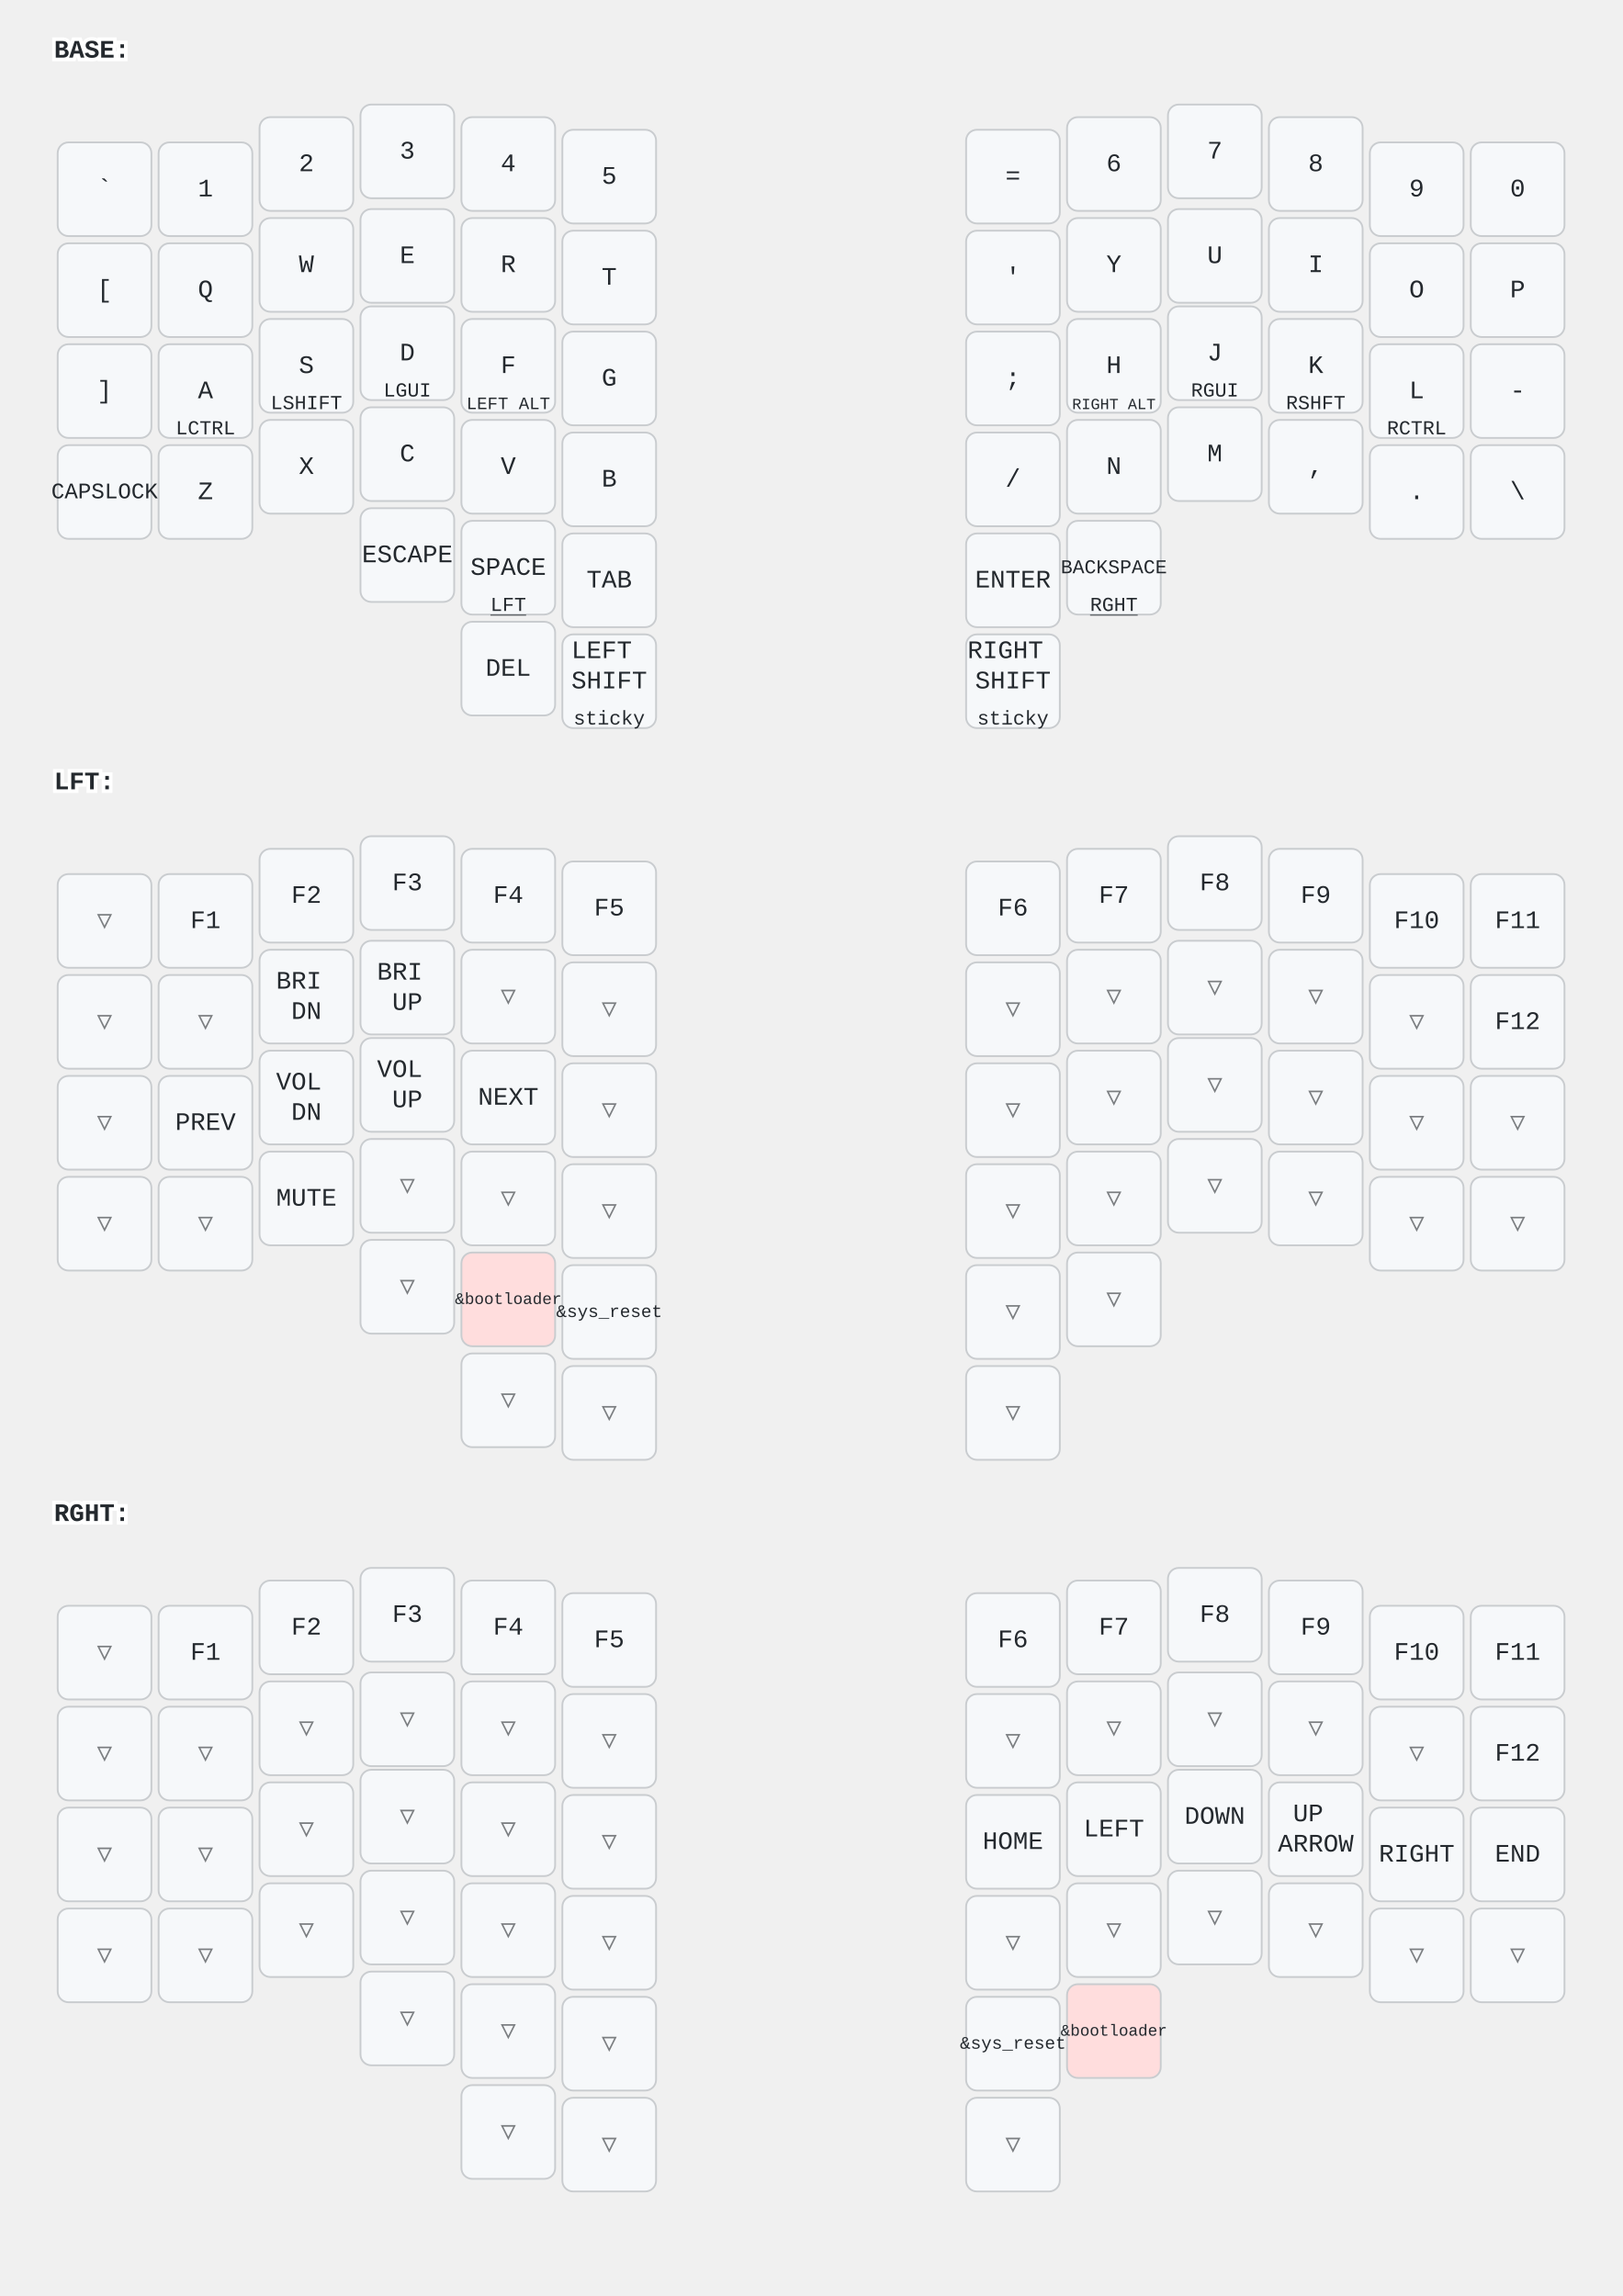
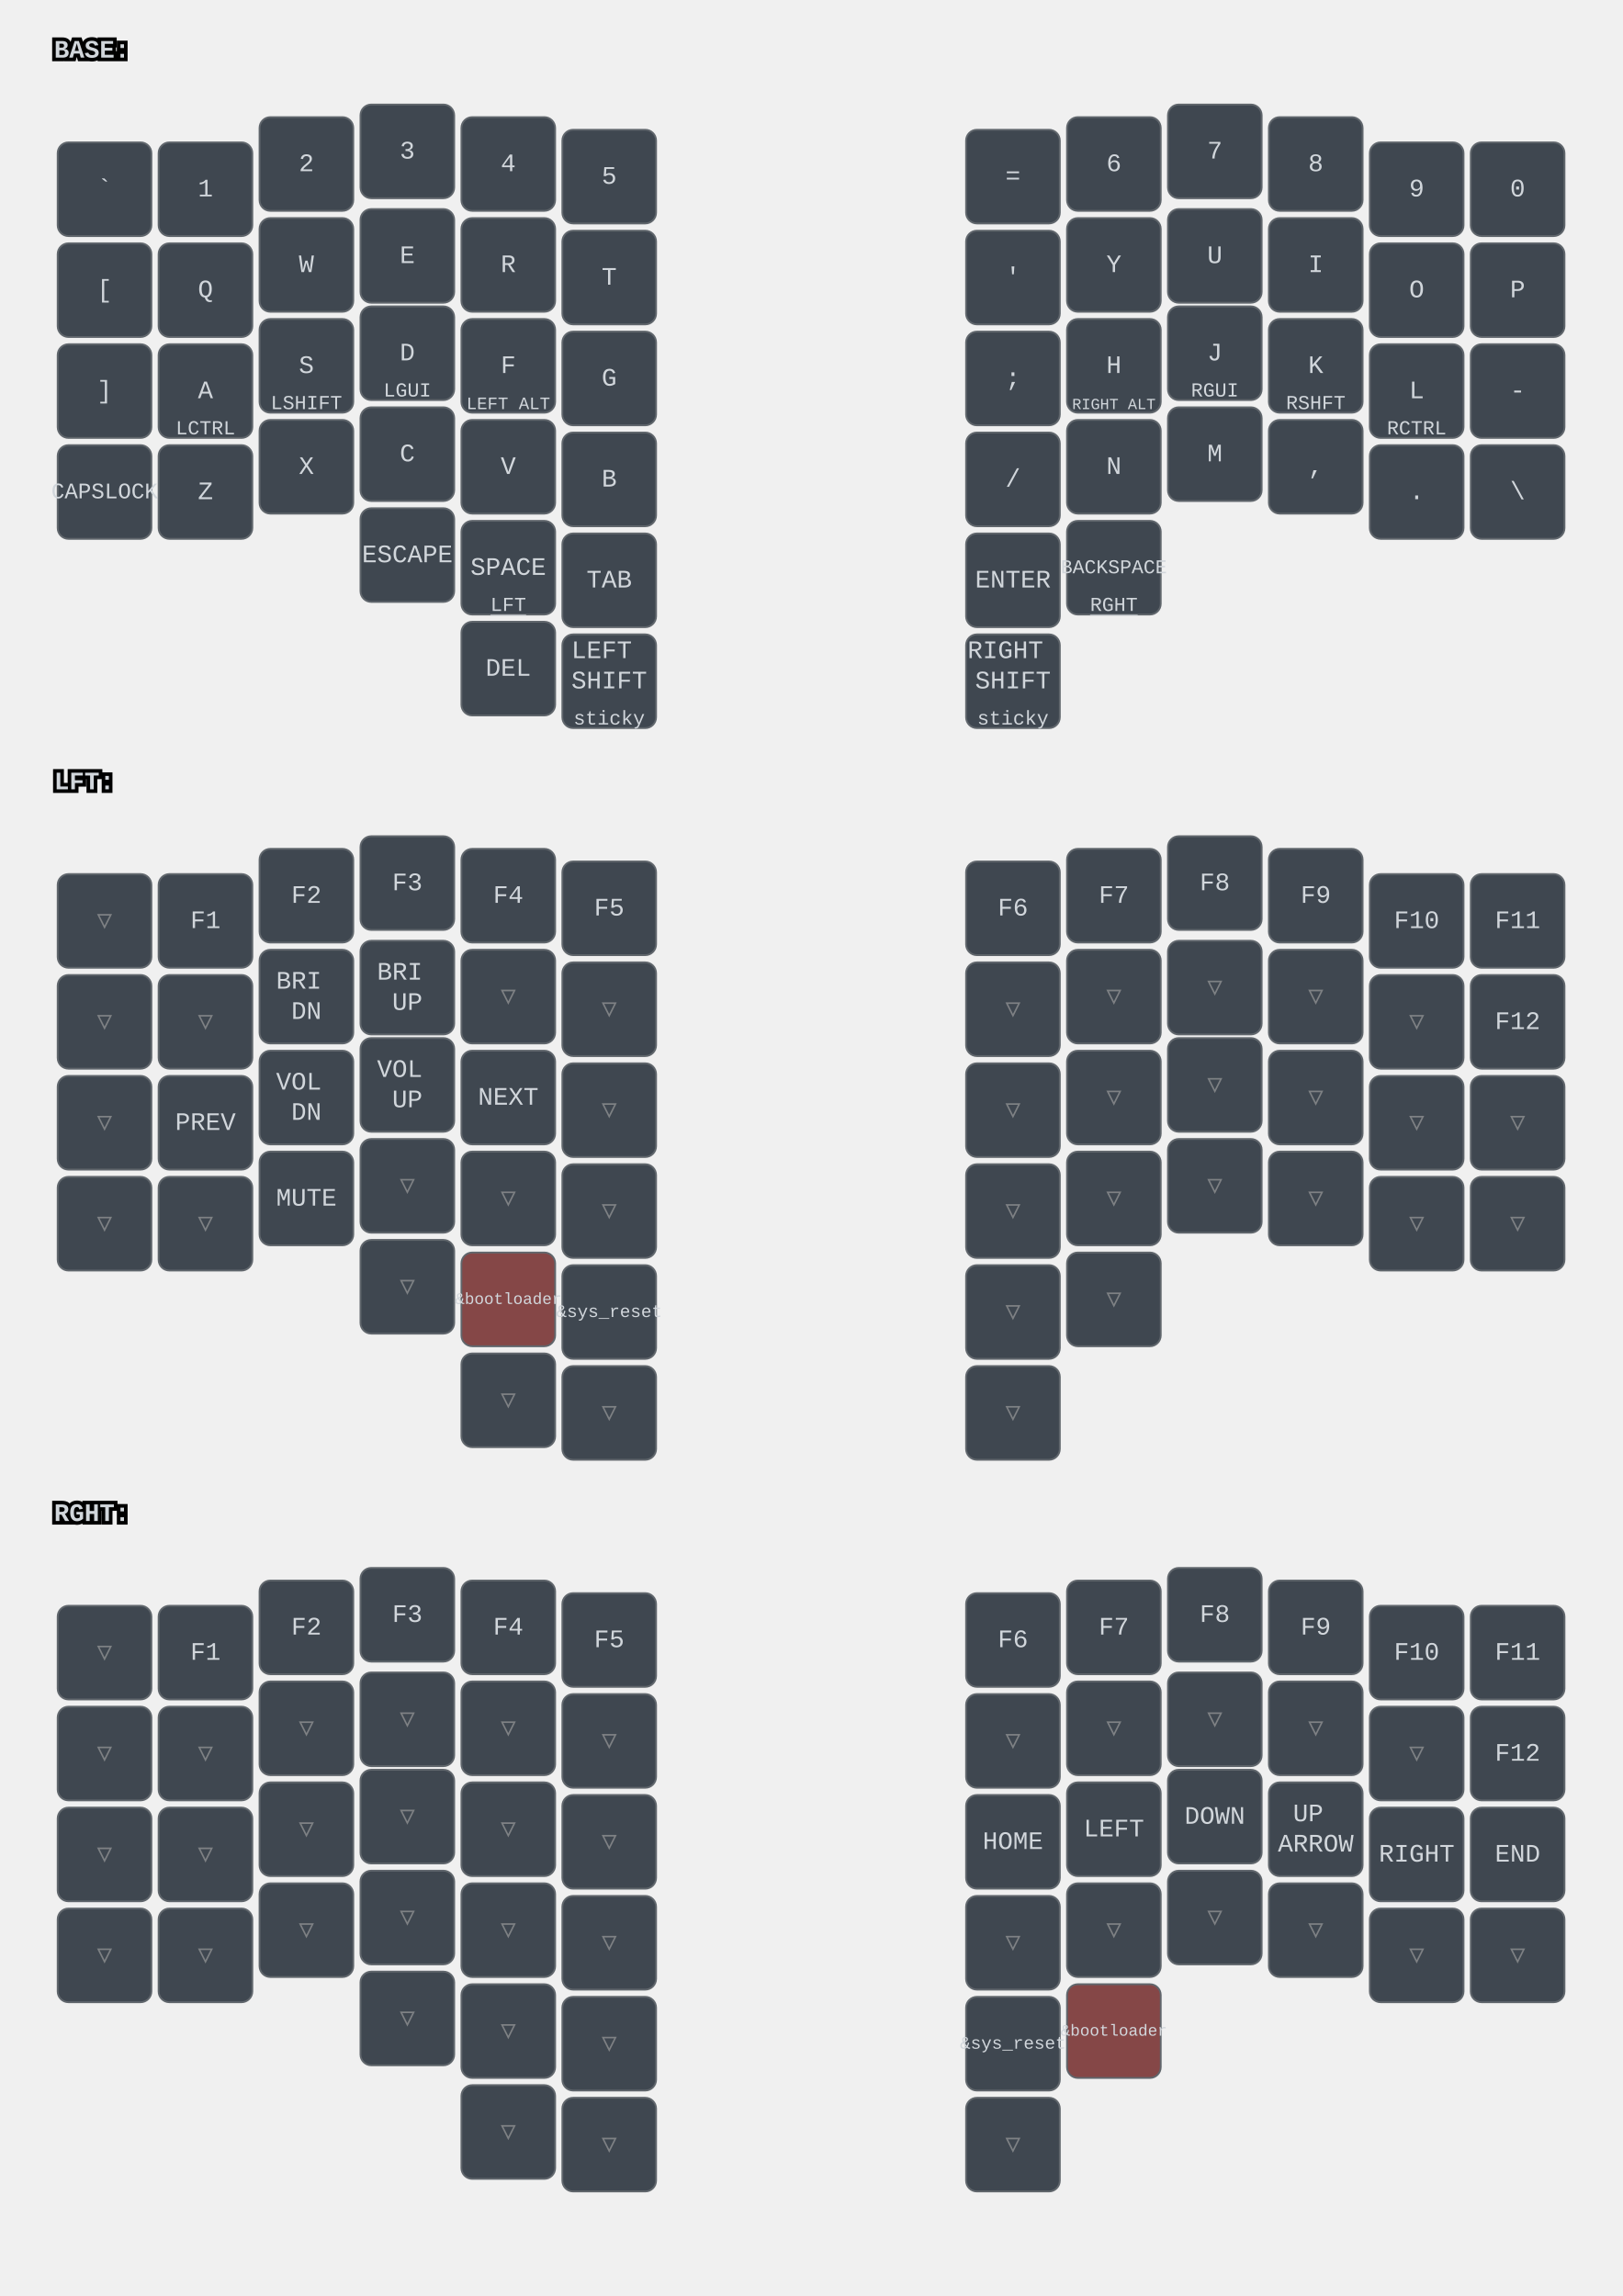
<svg xmlns="http://www.w3.org/2000/svg" width="900" height="1274" viewBox="0 0 900 1274" class="keymap">
  <style>/* inherit to force styles through use tags */
svg path {
    fill: inherit;
}

/* font and background color specifications */
svg.keymap {
    font-family: SFMono-Regular,Consolas,Liberation Mono,Menlo,monospace;
    font-size: 14px;
    font-kerning: normal;
    text-rendering: optimizeLegibility;
    fill: #24292e;
}

/* default key styling */
rect.key {
    fill: #f6f8fa;
}

rect.key, rect.combo {
    stroke: #c9cccf;
    stroke-width: 1;
}

/* default key side styling, only used is draw_key_sides is set */
rect.side {
    filter: brightness(90%);
}

/* color accent for combo boxes */
rect.combo, rect.combo-separate {
    fill: #cdf;
}

/* color accent for held keys */
rect.held, rect.combo.held {
    fill: #fdd;
}

/* color accent for ghost (optional) keys */
rect.ghost, rect.combo.ghost {
    stroke-dasharray: 4, 4;
    stroke-width: 2;
}

text {
    text-anchor: middle;
    dominant-baseline: middle;
}

/* styling for layer labels */
text.label {
    font-weight: bold;
    text-anchor: start;
    stroke: white;
    stroke-width: 4;
    paint-order: stroke;
}

/* styling for optional footer */
text.footer {
    text-anchor: end;
    dominant-baseline: auto;
    stroke: white;
    stroke-width: 4;
    paint-order: stroke;
}

/* styling for combo tap, and key non-tap label text */
text.combo, text.hold, text.shifted, text.left, text.right {
    font-size: 11px;
}

text.hold {
    text-anchor: middle;
    dominant-baseline: auto;
}

text.shifted {
    text-anchor: middle;
    dominant-baseline: hanging;
}

text.left {
    text-anchor: start;
}

text.right {
    text-anchor: end;
}

text.layer-activator {
    text-decoration: underline;
}

/* styling for hold/shifted label text in combo box */
text.combo.hold, text.combo.shifted, text.combo.left, text.combo.right {
    font-size: 8px;
}

/* lighter symbol for transparent keys */
text.trans {
    fill: #7b7e81;
}

/* styling for combo dendrons */
path.combo {
    stroke-width: 1;
    stroke: gray;
    fill: none;
}

/* Start Tabler Icons Cleanup */
/* cannot use height/width with glyphs */
.icon-tabler &gt; path {
    fill: inherit;
    stroke: inherit;
    stroke-width: 2;
}
/* hide tabler's default box */
.icon-tabler &gt; path[stroke="none"][fill="none"] {
    visibility: hidden;
}
/* End Tabler Icons Cleanup */
+ 
+ svg.keymap { fill: #d1d6db; }
+ rect.key { fill: #3f4750; }
+ rect.key, rect.combo { stroke: #60666c; }
+ rect.combo, rect.combo-separate { fill: #1f3d7a; }
+ rect.held, rect.combo.held { fill: #854747; }
+ text.label, text.footer { stroke: black; }
+ text.trans { fill: #7e8184; }
+ path.combo { stroke: #7f7f7f; }
</style>
  <g transform="translate(30, 0)" class="layer-BASE">
    <text x="0" y="28" class="label" id="BASE">BASE:</text>
    <g transform="translate(0, 56)">
      <g transform="translate(28, 49)" class="key keypos-0">
        <rect rx="6" ry="6" x="-26" y="-26" width="52" height="52" class="key" />
        <text x="0" y="0" class="key tap">`</text>
      </g>
      <g transform="translate(84, 49)" class="key keypos-1">
        <rect rx="6" ry="6" x="-26" y="-26" width="52" height="52" class="key" />
        <text x="0" y="0" class="key tap">1</text>
      </g>
      <g transform="translate(140, 35)" class="key keypos-2">
        <rect rx="6" ry="6" x="-26" y="-26" width="52" height="52" class="key" />
        <text x="0" y="0" class="key tap">2</text>
      </g>
      <g transform="translate(196, 28)" class="key keypos-3">
        <rect rx="6" ry="6" x="-26" y="-26" width="52" height="52" class="key" />
        <text x="0" y="0" class="key tap">3</text>
      </g>
      <g transform="translate(252, 35)" class="key keypos-4">
        <rect rx="6" ry="6" x="-26" y="-26" width="52" height="52" class="key" />
        <text x="0" y="0" class="key tap">4</text>
      </g>
      <g transform="translate(308, 42)" class="key keypos-5">
        <rect rx="6" ry="6" x="-26" y="-26" width="52" height="52" class="key" />
        <text x="0" y="0" class="key tap">5</text>
      </g>
      <g transform="translate(532, 42)" class="key keypos-6">
        <rect rx="6" ry="6" x="-26" y="-26" width="52" height="52" class="key" />
        <text x="0" y="0" class="key tap">=</text>
      </g>
      <g transform="translate(588, 35)" class="key keypos-7">
        <rect rx="6" ry="6" x="-26" y="-26" width="52" height="52" class="key" />
        <text x="0" y="0" class="key tap">6</text>
      </g>
      <g transform="translate(644, 28)" class="key keypos-8">
        <rect rx="6" ry="6" x="-26" y="-26" width="52" height="52" class="key" />
        <text x="0" y="0" class="key tap">7</text>
      </g>
      <g transform="translate(700, 35)" class="key keypos-9">
        <rect rx="6" ry="6" x="-26" y="-26" width="52" height="52" class="key" />
        <text x="0" y="0" class="key tap">8</text>
      </g>
      <g transform="translate(756, 49)" class="key keypos-10">
        <rect rx="6" ry="6" x="-26" y="-26" width="52" height="52" class="key" />
        <text x="0" y="0" class="key tap">9</text>
      </g>
      <g transform="translate(812, 49)" class="key keypos-11">
        <rect rx="6" ry="6" x="-26" y="-26" width="52" height="52" class="key" />
        <text x="0" y="0" class="key tap">0</text>
      </g>
      <g transform="translate(28, 105)" class="key keypos-12">
        <rect rx="6" ry="6" x="-26" y="-26" width="52" height="52" class="key" />
        <text x="0" y="0" class="key tap">[</text>
      </g>
      <g transform="translate(84, 105)" class="key keypos-13">
        <rect rx="6" ry="6" x="-26" y="-26" width="52" height="52" class="key" />
        <text x="0" y="0" class="key tap">Q</text>
      </g>
      <g transform="translate(140, 91)" class="key keypos-14">
        <rect rx="6" ry="6" x="-26" y="-26" width="52" height="52" class="key" />
        <text x="0" y="0" class="key tap">W</text>
      </g>
      <g transform="translate(196, 86)" class="key keypos-15">
        <rect rx="6" ry="6" x="-26" y="-26" width="52" height="52" class="key" />
        <text x="0" y="0" class="key tap">E</text>
      </g>
      <g transform="translate(252, 91)" class="key keypos-16">
        <rect rx="6" ry="6" x="-26" y="-26" width="52" height="52" class="key" />
        <text x="0" y="0" class="key tap">R</text>
      </g>
      <g transform="translate(308, 98)" class="key keypos-17">
        <rect rx="6" ry="6" x="-26" y="-26" width="52" height="52" class="key" />
        <text x="0" y="0" class="key tap">T</text>
      </g>
      <g transform="translate(532, 98)" class="key keypos-18">
        <rect rx="6" ry="6" x="-26" y="-26" width="52" height="52" class="key" />
        <text x="0" y="0" class="key tap">'</text>
      </g>
      <g transform="translate(588, 91)" class="key keypos-19">
        <rect rx="6" ry="6" x="-26" y="-26" width="52" height="52" class="key" />
        <text x="0" y="0" class="key tap">Y</text>
      </g>
      <g transform="translate(644, 86)" class="key keypos-20">
        <rect rx="6" ry="6" x="-26" y="-26" width="52" height="52" class="key" />
        <text x="0" y="0" class="key tap">U</text>
      </g>
      <g transform="translate(700, 91)" class="key keypos-21">
        <rect rx="6" ry="6" x="-26" y="-26" width="52" height="52" class="key" />
        <text x="0" y="0" class="key tap">I</text>
      </g>
      <g transform="translate(756, 105)" class="key keypos-22">
        <rect rx="6" ry="6" x="-26" y="-26" width="52" height="52" class="key" />
        <text x="0" y="0" class="key tap">O</text>
      </g>
      <g transform="translate(812, 105)" class="key keypos-23">
        <rect rx="6" ry="6" x="-26" y="-26" width="52" height="52" class="key" />
        <text x="0" y="0" class="key tap">P</text>
      </g>
      <g transform="translate(28, 161)" class="key keypos-24">
        <rect rx="6" ry="6" x="-26" y="-26" width="52" height="52" class="key" />
        <text x="0" y="0" class="key tap">]</text>
      </g>
      <g transform="translate(84, 161)" class="key keypos-25">
        <rect rx="6" ry="6" x="-26" y="-26" width="52" height="52" class="key" />
        <text x="0" y="0" class="key tap">A</text>
        <text x="0" y="24" class="key hold">LCTRL</text>
      </g>
      <g transform="translate(140, 147)" class="key keypos-26">
        <rect rx="6" ry="6" x="-26" y="-26" width="52" height="52" class="key" />
        <text x="0" y="0" class="key tap">S</text>
        <text x="0" y="24" class="key hold">LSHIFT</text>
      </g>
      <g transform="translate(196, 140)" class="key keypos-27">
        <rect rx="6" ry="6" x="-26" y="-26" width="52" height="52" class="key" />
        <text x="0" y="0" class="key tap">D</text>
        <text x="0" y="24" class="key hold">LGUI</text>
      </g>
      <g transform="translate(252, 147)" class="key keypos-28">
        <rect rx="6" ry="6" x="-26" y="-26" width="52" height="52" class="key" />
        <text x="0" y="0" class="key tap">F</text>
        <text x="0" y="24" class="key hold">
          <tspan style="font-size: 88%">LEFT ALT</tspan>
        </text>
      </g>
      <g transform="translate(308, 154)" class="key keypos-29">
        <rect rx="6" ry="6" x="-26" y="-26" width="52" height="52" class="key" />
        <text x="0" y="0" class="key tap">G</text>
      </g>
      <g transform="translate(532, 154)" class="key keypos-30">
        <rect rx="6" ry="6" x="-26" y="-26" width="52" height="52" class="key" />
        <text x="0" y="0" class="key tap">;</text>
      </g>
      <g transform="translate(588, 147)" class="key keypos-31">
        <rect rx="6" ry="6" x="-26" y="-26" width="52" height="52" class="key" />
        <text x="0" y="0" class="key tap">H</text>
        <text x="0" y="24" class="key hold">
          <tspan style="font-size: 78%">RIGHT ALT</tspan>
        </text>
      </g>
      <g transform="translate(644, 140)" class="key keypos-32">
        <rect rx="6" ry="6" x="-26" y="-26" width="52" height="52" class="key" />
        <text x="0" y="0" class="key tap">J</text>
        <text x="0" y="24" class="key hold">RGUI</text>
      </g>
      <g transform="translate(700, 147)" class="key keypos-33">
        <rect rx="6" ry="6" x="-26" y="-26" width="52" height="52" class="key" />
        <text x="0" y="0" class="key tap">K</text>
        <text x="0" y="24" class="key hold">RSHFT</text>
      </g>
      <g transform="translate(756, 161)" class="key keypos-34">
        <rect rx="6" ry="6" x="-26" y="-26" width="52" height="52" class="key" />
        <text x="0" y="0" class="key tap">L</text>
        <text x="0" y="24" class="key hold">RCTRL</text>
      </g>
      <g transform="translate(812, 161)" class="key keypos-35">
        <rect rx="6" ry="6" x="-26" y="-26" width="52" height="52" class="key" />
        <text x="0" y="0" class="key tap">-</text>
      </g>
      <g transform="translate(28, 217)" class="key keypos-36">
        <rect rx="6" ry="6" x="-26" y="-26" width="52" height="52" class="key" />
        <text x="0" y="0" class="key tap">
          <tspan style="font-size: 88%">CAPSLOCK</tspan>
        </text>
      </g>
      <g transform="translate(84, 217)" class="key keypos-37">
        <rect rx="6" ry="6" x="-26" y="-26" width="52" height="52" class="key" />
        <text x="0" y="0" class="key tap">Z</text>
      </g>
      <g transform="translate(140, 203)" class="key keypos-38">
        <rect rx="6" ry="6" x="-26" y="-26" width="52" height="52" class="key" />
        <text x="0" y="0" class="key tap">X</text>
      </g>
      <g transform="translate(196, 196)" class="key keypos-39">
        <rect rx="6" ry="6" x="-26" y="-26" width="52" height="52" class="key" />
        <text x="0" y="0" class="key tap">C</text>
      </g>
      <g transform="translate(252, 203)" class="key keypos-40">
        <rect rx="6" ry="6" x="-26" y="-26" width="52" height="52" class="key" />
        <text x="0" y="0" class="key tap">V</text>
      </g>
      <g transform="translate(308, 210)" class="key keypos-41">
        <rect rx="6" ry="6" x="-26" y="-26" width="52" height="52" class="key" />
        <text x="0" y="0" class="key tap">B</text>
      </g>
      <g transform="translate(532, 210)" class="key keypos-42">
        <rect rx="6" ry="6" x="-26" y="-26" width="52" height="52" class="key" />
        <text x="0" y="0" class="key tap">/</text>
      </g>
      <g transform="translate(588, 203)" class="key keypos-43">
        <rect rx="6" ry="6" x="-26" y="-26" width="52" height="52" class="key" />
        <text x="0" y="0" class="key tap">N</text>
      </g>
      <g transform="translate(644, 196)" class="key keypos-44">
        <rect rx="6" ry="6" x="-26" y="-26" width="52" height="52" class="key" />
        <text x="0" y="0" class="key tap">M</text>
      </g>
      <g transform="translate(700, 203)" class="key keypos-45">
        <rect rx="6" ry="6" x="-26" y="-26" width="52" height="52" class="key" />
        <text x="0" y="0" class="key tap">,</text>
      </g>
      <g transform="translate(756, 217)" class="key keypos-46">
        <rect rx="6" ry="6" x="-26" y="-26" width="52" height="52" class="key" />
        <text x="0" y="0" class="key tap">.</text>
      </g>
      <g transform="translate(812, 217)" class="key keypos-47">
        <rect rx="6" ry="6" x="-26" y="-26" width="52" height="52" class="key" />
        <text x="0" y="0" class="key tap">\</text>
      </g>
      <g transform="translate(308, 266)" class="key keypos-48">
        <rect rx="6" ry="6" x="-26" y="-26" width="52" height="52" class="key" />
        <text x="0" y="0" class="key tap">TAB</text>
      </g>
      <g transform="translate(308, 322)" class="key keypos-49">
        <rect rx="6" ry="6" x="-26" y="-26" width="52" height="52" class="key" />
        <text x="0" y="0" class="key tap">
          <tspan x="0" dy="-1.2em">LEFT</tspan>
          <tspan x="0" dy="1.2em">SHIFT</tspan>
        </text>
        <text x="0" y="24" class="key hold">sticky</text>
      </g>
      <g transform="translate(196, 252)" class="key keypos-50">
        <rect rx="6" ry="6" x="-26" y="-26" width="52" height="52" class="key" />
        <text x="0" y="0" class="key tap">ESCAPE</text>
      </g>
      <g transform="translate(252, 259)" class="key keypos-51">
        <rect rx="6" ry="6" x="-26" y="-26" width="52" height="52" class="key" />
        <text x="0" y="0" class="key tap">SPACE</text>
        <a href="#LFT">
          <text x="0" y="24" class="key hold layer-activator">LFT</text>
        </a>
      </g>
      <g transform="translate(252, 315)" class="key keypos-52">
        <rect rx="6" ry="6" x="-26" y="-26" width="52" height="52" class="key" />
        <text x="0" y="0" class="key tap">DEL</text>
      </g>
      <g transform="translate(532, 322)" class="key keypos-53">
        <rect rx="6" ry="6" x="-26" y="-26" width="52" height="52" class="key" />
        <text x="0" y="0" class="key tap">
          <tspan x="0" dy="-1.2em">RIGHT</tspan>
          <tspan x="0" dy="1.2em">SHIFT</tspan>
        </text>
        <text x="0" y="24" class="key hold">sticky</text>
      </g>
      <g transform="translate(588, 259)" class="key keypos-54">
        <rect rx="6" ry="6" x="-26" y="-26" width="52" height="52" class="key" />
        <text x="0" y="0" class="key tap">
          <tspan style="font-size: 78%">BACKSPACE</tspan>
        </text>
        <a href="#RGHT">
          <text x="0" y="24" class="key hold layer-activator">RGHT</text>
        </a>
      </g>
      <g transform="translate(532, 266)" class="key keypos-55">
        <rect rx="6" ry="6" x="-26" y="-26" width="52" height="52" class="key" />
        <text x="0" y="0" class="key tap">ENTER</text>
      </g>
    </g>
  </g>
  <g transform="translate(30, 406)" class="layer-LFT">
    <text x="0" y="28" class="label" id="LFT">LFT:</text>
    <g transform="translate(0, 56)">
      <g transform="translate(28, 49)" class="key trans keypos-0">
        <rect rx="6" ry="6" x="-26" y="-26" width="52" height="52" class="key trans" />
        <text x="0" y="0" class="key trans tap">▽</text>
      </g>
      <g transform="translate(84, 49)" class="key keypos-1">
        <rect rx="6" ry="6" x="-26" y="-26" width="52" height="52" class="key" />
        <text x="0" y="0" class="key tap">F1</text>
      </g>
      <g transform="translate(140, 35)" class="key keypos-2">
        <rect rx="6" ry="6" x="-26" y="-26" width="52" height="52" class="key" />
        <text x="0" y="0" class="key tap">F2</text>
      </g>
      <g transform="translate(196, 28)" class="key keypos-3">
        <rect rx="6" ry="6" x="-26" y="-26" width="52" height="52" class="key" />
        <text x="0" y="0" class="key tap">F3</text>
      </g>
      <g transform="translate(252, 35)" class="key keypos-4">
        <rect rx="6" ry="6" x="-26" y="-26" width="52" height="52" class="key" />
        <text x="0" y="0" class="key tap">F4</text>
      </g>
      <g transform="translate(308, 42)" class="key keypos-5">
        <rect rx="6" ry="6" x="-26" y="-26" width="52" height="52" class="key" />
        <text x="0" y="0" class="key tap">F5</text>
      </g>
      <g transform="translate(532, 42)" class="key keypos-6">
        <rect rx="6" ry="6" x="-26" y="-26" width="52" height="52" class="key" />
        <text x="0" y="0" class="key tap">F6</text>
      </g>
      <g transform="translate(588, 35)" class="key keypos-7">
        <rect rx="6" ry="6" x="-26" y="-26" width="52" height="52" class="key" />
        <text x="0" y="0" class="key tap">F7</text>
      </g>
      <g transform="translate(644, 28)" class="key keypos-8">
        <rect rx="6" ry="6" x="-26" y="-26" width="52" height="52" class="key" />
        <text x="0" y="0" class="key tap">F8</text>
      </g>
      <g transform="translate(700, 35)" class="key keypos-9">
        <rect rx="6" ry="6" x="-26" y="-26" width="52" height="52" class="key" />
        <text x="0" y="0" class="key tap">F9</text>
      </g>
      <g transform="translate(756, 49)" class="key keypos-10">
        <rect rx="6" ry="6" x="-26" y="-26" width="52" height="52" class="key" />
        <text x="0" y="0" class="key tap">F10</text>
      </g>
      <g transform="translate(812, 49)" class="key keypos-11">
        <rect rx="6" ry="6" x="-26" y="-26" width="52" height="52" class="key" />
        <text x="0" y="0" class="key tap">F11</text>
      </g>
      <g transform="translate(28, 105)" class="key trans keypos-12">
        <rect rx="6" ry="6" x="-26" y="-26" width="52" height="52" class="key trans" />
        <text x="0" y="0" class="key trans tap">▽</text>
      </g>
      <g transform="translate(84, 105)" class="key trans keypos-13">
        <rect rx="6" ry="6" x="-26" y="-26" width="52" height="52" class="key trans" />
        <text x="0" y="0" class="key trans tap">▽</text>
      </g>
      <g transform="translate(140, 91)" class="key keypos-14">
        <rect rx="6" ry="6" x="-26" y="-26" width="52" height="52" class="key" />
        <text x="0" y="0" class="key tap">
          <tspan x="0" dy="-0.6em">BRI</tspan>
          <tspan x="0" dy="1.2em">DN</tspan>
        </text>
      </g>
      <g transform="translate(196, 86)" class="key keypos-15">
        <rect rx="6" ry="6" x="-26" y="-26" width="52" height="52" class="key" />
        <text x="0" y="0" class="key tap">
          <tspan x="0" dy="-0.6em">BRI</tspan>
          <tspan x="0" dy="1.2em">UP</tspan>
        </text>
      </g>
      <g transform="translate(252, 91)" class="key trans keypos-16">
        <rect rx="6" ry="6" x="-26" y="-26" width="52" height="52" class="key trans" />
        <text x="0" y="0" class="key trans tap">▽</text>
      </g>
      <g transform="translate(308, 98)" class="key trans keypos-17">
        <rect rx="6" ry="6" x="-26" y="-26" width="52" height="52" class="key trans" />
        <text x="0" y="0" class="key trans tap">▽</text>
      </g>
      <g transform="translate(532, 98)" class="key trans keypos-18">
        <rect rx="6" ry="6" x="-26" y="-26" width="52" height="52" class="key trans" />
        <text x="0" y="0" class="key trans tap">▽</text>
      </g>
      <g transform="translate(588, 91)" class="key trans keypos-19">
        <rect rx="6" ry="6" x="-26" y="-26" width="52" height="52" class="key trans" />
        <text x="0" y="0" class="key trans tap">▽</text>
      </g>
      <g transform="translate(644, 86)" class="key trans keypos-20">
        <rect rx="6" ry="6" x="-26" y="-26" width="52" height="52" class="key trans" />
        <text x="0" y="0" class="key trans tap">▽</text>
      </g>
      <g transform="translate(700, 91)" class="key trans keypos-21">
        <rect rx="6" ry="6" x="-26" y="-26" width="52" height="52" class="key trans" />
        <text x="0" y="0" class="key trans tap">▽</text>
      </g>
      <g transform="translate(756, 105)" class="key trans keypos-22">
        <rect rx="6" ry="6" x="-26" y="-26" width="52" height="52" class="key trans" />
        <text x="0" y="0" class="key trans tap">▽</text>
      </g>
      <g transform="translate(812, 105)" class="key keypos-23">
        <rect rx="6" ry="6" x="-26" y="-26" width="52" height="52" class="key" />
        <text x="0" y="0" class="key tap">F12</text>
      </g>
      <g transform="translate(28, 161)" class="key trans keypos-24">
        <rect rx="6" ry="6" x="-26" y="-26" width="52" height="52" class="key trans" />
        <text x="0" y="0" class="key trans tap">▽</text>
      </g>
      <g transform="translate(84, 161)" class="key keypos-25">
        <rect rx="6" ry="6" x="-26" y="-26" width="52" height="52" class="key" />
        <text x="0" y="0" class="key tap">PREV</text>
      </g>
      <g transform="translate(140, 147)" class="key keypos-26">
        <rect rx="6" ry="6" x="-26" y="-26" width="52" height="52" class="key" />
        <text x="0" y="0" class="key tap">
          <tspan x="0" dy="-0.6em">VOL</tspan>
          <tspan x="0" dy="1.2em">DN</tspan>
        </text>
      </g>
      <g transform="translate(196, 140)" class="key keypos-27">
        <rect rx="6" ry="6" x="-26" y="-26" width="52" height="52" class="key" />
        <text x="0" y="0" class="key tap">
          <tspan x="0" dy="-0.6em">VOL</tspan>
          <tspan x="0" dy="1.2em">UP</tspan>
        </text>
      </g>
      <g transform="translate(252, 147)" class="key keypos-28">
        <rect rx="6" ry="6" x="-26" y="-26" width="52" height="52" class="key" />
        <text x="0" y="0" class="key tap">NEXT</text>
      </g>
      <g transform="translate(308, 154)" class="key trans keypos-29">
        <rect rx="6" ry="6" x="-26" y="-26" width="52" height="52" class="key trans" />
        <text x="0" y="0" class="key trans tap">▽</text>
      </g>
      <g transform="translate(532, 154)" class="key trans keypos-30">
        <rect rx="6" ry="6" x="-26" y="-26" width="52" height="52" class="key trans" />
        <text x="0" y="0" class="key trans tap">▽</text>
      </g>
      <g transform="translate(588, 147)" class="key trans keypos-31">
        <rect rx="6" ry="6" x="-26" y="-26" width="52" height="52" class="key trans" />
        <text x="0" y="0" class="key trans tap">▽</text>
      </g>
      <g transform="translate(644, 140)" class="key trans keypos-32">
        <rect rx="6" ry="6" x="-26" y="-26" width="52" height="52" class="key trans" />
        <text x="0" y="0" class="key trans tap">▽</text>
      </g>
      <g transform="translate(700, 147)" class="key trans keypos-33">
        <rect rx="6" ry="6" x="-26" y="-26" width="52" height="52" class="key trans" />
        <text x="0" y="0" class="key trans tap">▽</text>
      </g>
      <g transform="translate(756, 161)" class="key trans keypos-34">
        <rect rx="6" ry="6" x="-26" y="-26" width="52" height="52" class="key trans" />
        <text x="0" y="0" class="key trans tap">▽</text>
      </g>
      <g transform="translate(812, 161)" class="key trans keypos-35">
        <rect rx="6" ry="6" x="-26" y="-26" width="52" height="52" class="key trans" />
        <text x="0" y="0" class="key trans tap">▽</text>
      </g>
      <g transform="translate(28, 217)" class="key trans keypos-36">
        <rect rx="6" ry="6" x="-26" y="-26" width="52" height="52" class="key trans" />
        <text x="0" y="0" class="key trans tap">▽</text>
      </g>
      <g transform="translate(84, 217)" class="key trans keypos-37">
        <rect rx="6" ry="6" x="-26" y="-26" width="52" height="52" class="key trans" />
        <text x="0" y="0" class="key trans tap">▽</text>
      </g>
      <g transform="translate(140, 203)" class="key keypos-38">
        <rect rx="6" ry="6" x="-26" y="-26" width="52" height="52" class="key" />
        <text x="0" y="0" class="key tap">MUTE</text>
      </g>
      <g transform="translate(196, 196)" class="key trans keypos-39">
        <rect rx="6" ry="6" x="-26" y="-26" width="52" height="52" class="key trans" />
        <text x="0" y="0" class="key trans tap">▽</text>
      </g>
      <g transform="translate(252, 203)" class="key trans keypos-40">
        <rect rx="6" ry="6" x="-26" y="-26" width="52" height="52" class="key trans" />
        <text x="0" y="0" class="key trans tap">▽</text>
      </g>
      <g transform="translate(308, 210)" class="key trans keypos-41">
        <rect rx="6" ry="6" x="-26" y="-26" width="52" height="52" class="key trans" />
        <text x="0" y="0" class="key trans tap">▽</text>
      </g>
      <g transform="translate(532, 210)" class="key trans keypos-42">
        <rect rx="6" ry="6" x="-26" y="-26" width="52" height="52" class="key trans" />
        <text x="0" y="0" class="key trans tap">▽</text>
      </g>
      <g transform="translate(588, 203)" class="key trans keypos-43">
        <rect rx="6" ry="6" x="-26" y="-26" width="52" height="52" class="key trans" />
        <text x="0" y="0" class="key trans tap">▽</text>
      </g>
      <g transform="translate(644, 196)" class="key trans keypos-44">
        <rect rx="6" ry="6" x="-26" y="-26" width="52" height="52" class="key trans" />
        <text x="0" y="0" class="key trans tap">▽</text>
      </g>
      <g transform="translate(700, 203)" class="key trans keypos-45">
        <rect rx="6" ry="6" x="-26" y="-26" width="52" height="52" class="key trans" />
        <text x="0" y="0" class="key trans tap">▽</text>
      </g>
      <g transform="translate(756, 217)" class="key trans keypos-46">
        <rect rx="6" ry="6" x="-26" y="-26" width="52" height="52" class="key trans" />
        <text x="0" y="0" class="key trans tap">▽</text>
      </g>
      <g transform="translate(812, 217)" class="key trans keypos-47">
        <rect rx="6" ry="6" x="-26" y="-26" width="52" height="52" class="key trans" />
        <text x="0" y="0" class="key trans tap">▽</text>
      </g>
      <g transform="translate(308, 266)" class="key keypos-48">
        <rect rx="6" ry="6" x="-26" y="-26" width="52" height="52" class="key" />
        <text x="0" y="0" class="key tap">
          <tspan style="font-size: 70%">&amp;sys_reset</tspan>
        </text>
      </g>
      <g transform="translate(308, 322)" class="key trans keypos-49">
        <rect rx="6" ry="6" x="-26" y="-26" width="52" height="52" class="key trans" />
        <text x="0" y="0" class="key trans tap">▽</text>
      </g>
      <g transform="translate(196, 252)" class="key trans keypos-50">
        <rect rx="6" ry="6" x="-26" y="-26" width="52" height="52" class="key trans" />
        <text x="0" y="0" class="key trans tap">▽</text>
      </g>
      <g transform="translate(252, 259)" class="key held keypos-51">
        <rect rx="6" ry="6" x="-26" y="-26" width="52" height="52" class="key held" />
        <text x="0" y="0" class="key held tap">
          <tspan style="font-size: 64%">&amp;bootloader</tspan>
        </text>
      </g>
      <g transform="translate(252, 315)" class="key trans keypos-52">
        <rect rx="6" ry="6" x="-26" y="-26" width="52" height="52" class="key trans" />
        <text x="0" y="0" class="key trans tap">▽</text>
      </g>
      <g transform="translate(532, 322)" class="key trans keypos-53">
        <rect rx="6" ry="6" x="-26" y="-26" width="52" height="52" class="key trans" />
        <text x="0" y="0" class="key trans tap">▽</text>
      </g>
      <g transform="translate(588, 259)" class="key trans keypos-54">
        <rect rx="6" ry="6" x="-26" y="-26" width="52" height="52" class="key trans" />
        <text x="0" y="0" class="key trans tap">▽</text>
      </g>
      <g transform="translate(532, 266)" class="key trans keypos-55">
        <rect rx="6" ry="6" x="-26" y="-26" width="52" height="52" class="key trans" />
        <text x="0" y="0" class="key trans tap">▽</text>
      </g>
    </g>
  </g>
  <g transform="translate(30, 812)" class="layer-RGHT">
    <text x="0" y="28" class="label" id="RGHT">RGHT:</text>
    <g transform="translate(0, 56)">
      <g transform="translate(28, 49)" class="key trans keypos-0">
        <rect rx="6" ry="6" x="-26" y="-26" width="52" height="52" class="key trans" />
        <text x="0" y="0" class="key trans tap">▽</text>
      </g>
      <g transform="translate(84, 49)" class="key keypos-1">
        <rect rx="6" ry="6" x="-26" y="-26" width="52" height="52" class="key" />
        <text x="0" y="0" class="key tap">F1</text>
      </g>
      <g transform="translate(140, 35)" class="key keypos-2">
        <rect rx="6" ry="6" x="-26" y="-26" width="52" height="52" class="key" />
        <text x="0" y="0" class="key tap">F2</text>
      </g>
      <g transform="translate(196, 28)" class="key keypos-3">
        <rect rx="6" ry="6" x="-26" y="-26" width="52" height="52" class="key" />
        <text x="0" y="0" class="key tap">F3</text>
      </g>
      <g transform="translate(252, 35)" class="key keypos-4">
        <rect rx="6" ry="6" x="-26" y="-26" width="52" height="52" class="key" />
        <text x="0" y="0" class="key tap">F4</text>
      </g>
      <g transform="translate(308, 42)" class="key keypos-5">
        <rect rx="6" ry="6" x="-26" y="-26" width="52" height="52" class="key" />
        <text x="0" y="0" class="key tap">F5</text>
      </g>
      <g transform="translate(532, 42)" class="key keypos-6">
        <rect rx="6" ry="6" x="-26" y="-26" width="52" height="52" class="key" />
        <text x="0" y="0" class="key tap">F6</text>
      </g>
      <g transform="translate(588, 35)" class="key keypos-7">
        <rect rx="6" ry="6" x="-26" y="-26" width="52" height="52" class="key" />
        <text x="0" y="0" class="key tap">F7</text>
      </g>
      <g transform="translate(644, 28)" class="key keypos-8">
        <rect rx="6" ry="6" x="-26" y="-26" width="52" height="52" class="key" />
        <text x="0" y="0" class="key tap">F8</text>
      </g>
      <g transform="translate(700, 35)" class="key keypos-9">
        <rect rx="6" ry="6" x="-26" y="-26" width="52" height="52" class="key" />
        <text x="0" y="0" class="key tap">F9</text>
      </g>
      <g transform="translate(756, 49)" class="key keypos-10">
        <rect rx="6" ry="6" x="-26" y="-26" width="52" height="52" class="key" />
        <text x="0" y="0" class="key tap">F10</text>
      </g>
      <g transform="translate(812, 49)" class="key keypos-11">
        <rect rx="6" ry="6" x="-26" y="-26" width="52" height="52" class="key" />
        <text x="0" y="0" class="key tap">F11</text>
      </g>
      <g transform="translate(28, 105)" class="key trans keypos-12">
        <rect rx="6" ry="6" x="-26" y="-26" width="52" height="52" class="key trans" />
        <text x="0" y="0" class="key trans tap">▽</text>
      </g>
      <g transform="translate(84, 105)" class="key trans keypos-13">
        <rect rx="6" ry="6" x="-26" y="-26" width="52" height="52" class="key trans" />
        <text x="0" y="0" class="key trans tap">▽</text>
      </g>
      <g transform="translate(140, 91)" class="key trans keypos-14">
        <rect rx="6" ry="6" x="-26" y="-26" width="52" height="52" class="key trans" />
        <text x="0" y="0" class="key trans tap">▽</text>
      </g>
      <g transform="translate(196, 86)" class="key trans keypos-15">
        <rect rx="6" ry="6" x="-26" y="-26" width="52" height="52" class="key trans" />
        <text x="0" y="0" class="key trans tap">▽</text>
      </g>
      <g transform="translate(252, 91)" class="key trans keypos-16">
        <rect rx="6" ry="6" x="-26" y="-26" width="52" height="52" class="key trans" />
        <text x="0" y="0" class="key trans tap">▽</text>
      </g>
      <g transform="translate(308, 98)" class="key trans keypos-17">
        <rect rx="6" ry="6" x="-26" y="-26" width="52" height="52" class="key trans" />
        <text x="0" y="0" class="key trans tap">▽</text>
      </g>
      <g transform="translate(532, 98)" class="key trans keypos-18">
        <rect rx="6" ry="6" x="-26" y="-26" width="52" height="52" class="key trans" />
        <text x="0" y="0" class="key trans tap">▽</text>
      </g>
      <g transform="translate(588, 91)" class="key trans keypos-19">
        <rect rx="6" ry="6" x="-26" y="-26" width="52" height="52" class="key trans" />
        <text x="0" y="0" class="key trans tap">▽</text>
      </g>
      <g transform="translate(644, 86)" class="key trans keypos-20">
        <rect rx="6" ry="6" x="-26" y="-26" width="52" height="52" class="key trans" />
        <text x="0" y="0" class="key trans tap">▽</text>
      </g>
      <g transform="translate(700, 91)" class="key trans keypos-21">
        <rect rx="6" ry="6" x="-26" y="-26" width="52" height="52" class="key trans" />
        <text x="0" y="0" class="key trans tap">▽</text>
      </g>
      <g transform="translate(756, 105)" class="key trans keypos-22">
        <rect rx="6" ry="6" x="-26" y="-26" width="52" height="52" class="key trans" />
        <text x="0" y="0" class="key trans tap">▽</text>
      </g>
      <g transform="translate(812, 105)" class="key keypos-23">
        <rect rx="6" ry="6" x="-26" y="-26" width="52" height="52" class="key" />
        <text x="0" y="0" class="key tap">F12</text>
      </g>
      <g transform="translate(28, 161)" class="key trans keypos-24">
        <rect rx="6" ry="6" x="-26" y="-26" width="52" height="52" class="key trans" />
        <text x="0" y="0" class="key trans tap">▽</text>
      </g>
      <g transform="translate(84, 161)" class="key trans keypos-25">
        <rect rx="6" ry="6" x="-26" y="-26" width="52" height="52" class="key trans" />
        <text x="0" y="0" class="key trans tap">▽</text>
      </g>
      <g transform="translate(140, 147)" class="key trans keypos-26">
        <rect rx="6" ry="6" x="-26" y="-26" width="52" height="52" class="key trans" />
        <text x="0" y="0" class="key trans tap">▽</text>
      </g>
      <g transform="translate(196, 140)" class="key trans keypos-27">
        <rect rx="6" ry="6" x="-26" y="-26" width="52" height="52" class="key trans" />
        <text x="0" y="0" class="key trans tap">▽</text>
      </g>
      <g transform="translate(252, 147)" class="key trans keypos-28">
        <rect rx="6" ry="6" x="-26" y="-26" width="52" height="52" class="key trans" />
        <text x="0" y="0" class="key trans tap">▽</text>
      </g>
      <g transform="translate(308, 154)" class="key trans keypos-29">
        <rect rx="6" ry="6" x="-26" y="-26" width="52" height="52" class="key trans" />
        <text x="0" y="0" class="key trans tap">▽</text>
      </g>
      <g transform="translate(532, 154)" class="key keypos-30">
        <rect rx="6" ry="6" x="-26" y="-26" width="52" height="52" class="key" />
        <text x="0" y="0" class="key tap">HOME</text>
      </g>
      <g transform="translate(588, 147)" class="key keypos-31">
        <rect rx="6" ry="6" x="-26" y="-26" width="52" height="52" class="key" />
        <text x="0" y="0" class="key tap">LEFT</text>
      </g>
      <g transform="translate(644, 140)" class="key keypos-32">
        <rect rx="6" ry="6" x="-26" y="-26" width="52" height="52" class="key" />
        <text x="0" y="0" class="key tap">DOWN</text>
      </g>
      <g transform="translate(700, 147)" class="key keypos-33">
        <rect rx="6" ry="6" x="-26" y="-26" width="52" height="52" class="key" />
        <text x="0" y="0" class="key tap">
          <tspan x="0" dy="-0.6em">UP</tspan>
          <tspan x="0" dy="1.2em">ARROW</tspan>
        </text>
      </g>
      <g transform="translate(756, 161)" class="key keypos-34">
        <rect rx="6" ry="6" x="-26" y="-26" width="52" height="52" class="key" />
        <text x="0" y="0" class="key tap">RIGHT</text>
      </g>
      <g transform="translate(812, 161)" class="key keypos-35">
        <rect rx="6" ry="6" x="-26" y="-26" width="52" height="52" class="key" />
        <text x="0" y="0" class="key tap">END</text>
      </g>
      <g transform="translate(28, 217)" class="key trans keypos-36">
        <rect rx="6" ry="6" x="-26" y="-26" width="52" height="52" class="key trans" />
        <text x="0" y="0" class="key trans tap">▽</text>
      </g>
      <g transform="translate(84, 217)" class="key trans keypos-37">
        <rect rx="6" ry="6" x="-26" y="-26" width="52" height="52" class="key trans" />
        <text x="0" y="0" class="key trans tap">▽</text>
      </g>
      <g transform="translate(140, 203)" class="key trans keypos-38">
        <rect rx="6" ry="6" x="-26" y="-26" width="52" height="52" class="key trans" />
        <text x="0" y="0" class="key trans tap">▽</text>
      </g>
      <g transform="translate(196, 196)" class="key trans keypos-39">
        <rect rx="6" ry="6" x="-26" y="-26" width="52" height="52" class="key trans" />
        <text x="0" y="0" class="key trans tap">▽</text>
      </g>
      <g transform="translate(252, 203)" class="key trans keypos-40">
        <rect rx="6" ry="6" x="-26" y="-26" width="52" height="52" class="key trans" />
        <text x="0" y="0" class="key trans tap">▽</text>
      </g>
      <g transform="translate(308, 210)" class="key trans keypos-41">
        <rect rx="6" ry="6" x="-26" y="-26" width="52" height="52" class="key trans" />
        <text x="0" y="0" class="key trans tap">▽</text>
      </g>
      <g transform="translate(532, 210)" class="key trans keypos-42">
        <rect rx="6" ry="6" x="-26" y="-26" width="52" height="52" class="key trans" />
        <text x="0" y="0" class="key trans tap">▽</text>
      </g>
      <g transform="translate(588, 203)" class="key trans keypos-43">
        <rect rx="6" ry="6" x="-26" y="-26" width="52" height="52" class="key trans" />
        <text x="0" y="0" class="key trans tap">▽</text>
      </g>
      <g transform="translate(644, 196)" class="key trans keypos-44">
        <rect rx="6" ry="6" x="-26" y="-26" width="52" height="52" class="key trans" />
        <text x="0" y="0" class="key trans tap">▽</text>
      </g>
      <g transform="translate(700, 203)" class="key trans keypos-45">
        <rect rx="6" ry="6" x="-26" y="-26" width="52" height="52" class="key trans" />
        <text x="0" y="0" class="key trans tap">▽</text>
      </g>
      <g transform="translate(756, 217)" class="key trans keypos-46">
        <rect rx="6" ry="6" x="-26" y="-26" width="52" height="52" class="key trans" />
        <text x="0" y="0" class="key trans tap">▽</text>
      </g>
      <g transform="translate(812, 217)" class="key trans keypos-47">
        <rect rx="6" ry="6" x="-26" y="-26" width="52" height="52" class="key trans" />
        <text x="0" y="0" class="key trans tap">▽</text>
      </g>
      <g transform="translate(308, 266)" class="key trans keypos-48">
        <rect rx="6" ry="6" x="-26" y="-26" width="52" height="52" class="key trans" />
        <text x="0" y="0" class="key trans tap">▽</text>
      </g>
      <g transform="translate(308, 322)" class="key trans keypos-49">
        <rect rx="6" ry="6" x="-26" y="-26" width="52" height="52" class="key trans" />
        <text x="0" y="0" class="key trans tap">▽</text>
      </g>
      <g transform="translate(196, 252)" class="key trans keypos-50">
        <rect rx="6" ry="6" x="-26" y="-26" width="52" height="52" class="key trans" />
        <text x="0" y="0" class="key trans tap">▽</text>
      </g>
      <g transform="translate(252, 259)" class="key trans keypos-51">
        <rect rx="6" ry="6" x="-26" y="-26" width="52" height="52" class="key trans" />
        <text x="0" y="0" class="key trans tap">▽</text>
      </g>
      <g transform="translate(252, 315)" class="key trans keypos-52">
        <rect rx="6" ry="6" x="-26" y="-26" width="52" height="52" class="key trans" />
        <text x="0" y="0" class="key trans tap">▽</text>
      </g>
      <g transform="translate(532, 322)" class="key trans keypos-53">
        <rect rx="6" ry="6" x="-26" y="-26" width="52" height="52" class="key trans" />
        <text x="0" y="0" class="key trans tap">▽</text>
      </g>
      <g transform="translate(588, 259)" class="key held keypos-54">
        <rect rx="6" ry="6" x="-26" y="-26" width="52" height="52" class="key held" />
        <text x="0" y="0" class="key held tap">
          <tspan style="font-size: 64%">&amp;bootloader</tspan>
        </text>
      </g>
      <g transform="translate(532, 266)" class="key keypos-55">
        <rect rx="6" ry="6" x="-26" y="-26" width="52" height="52" class="key" />
        <text x="0" y="0" class="key tap">
          <tspan style="font-size: 70%">&amp;sys_reset</tspan>
        </text>
      </g>
    </g>
  </g>
</svg>
